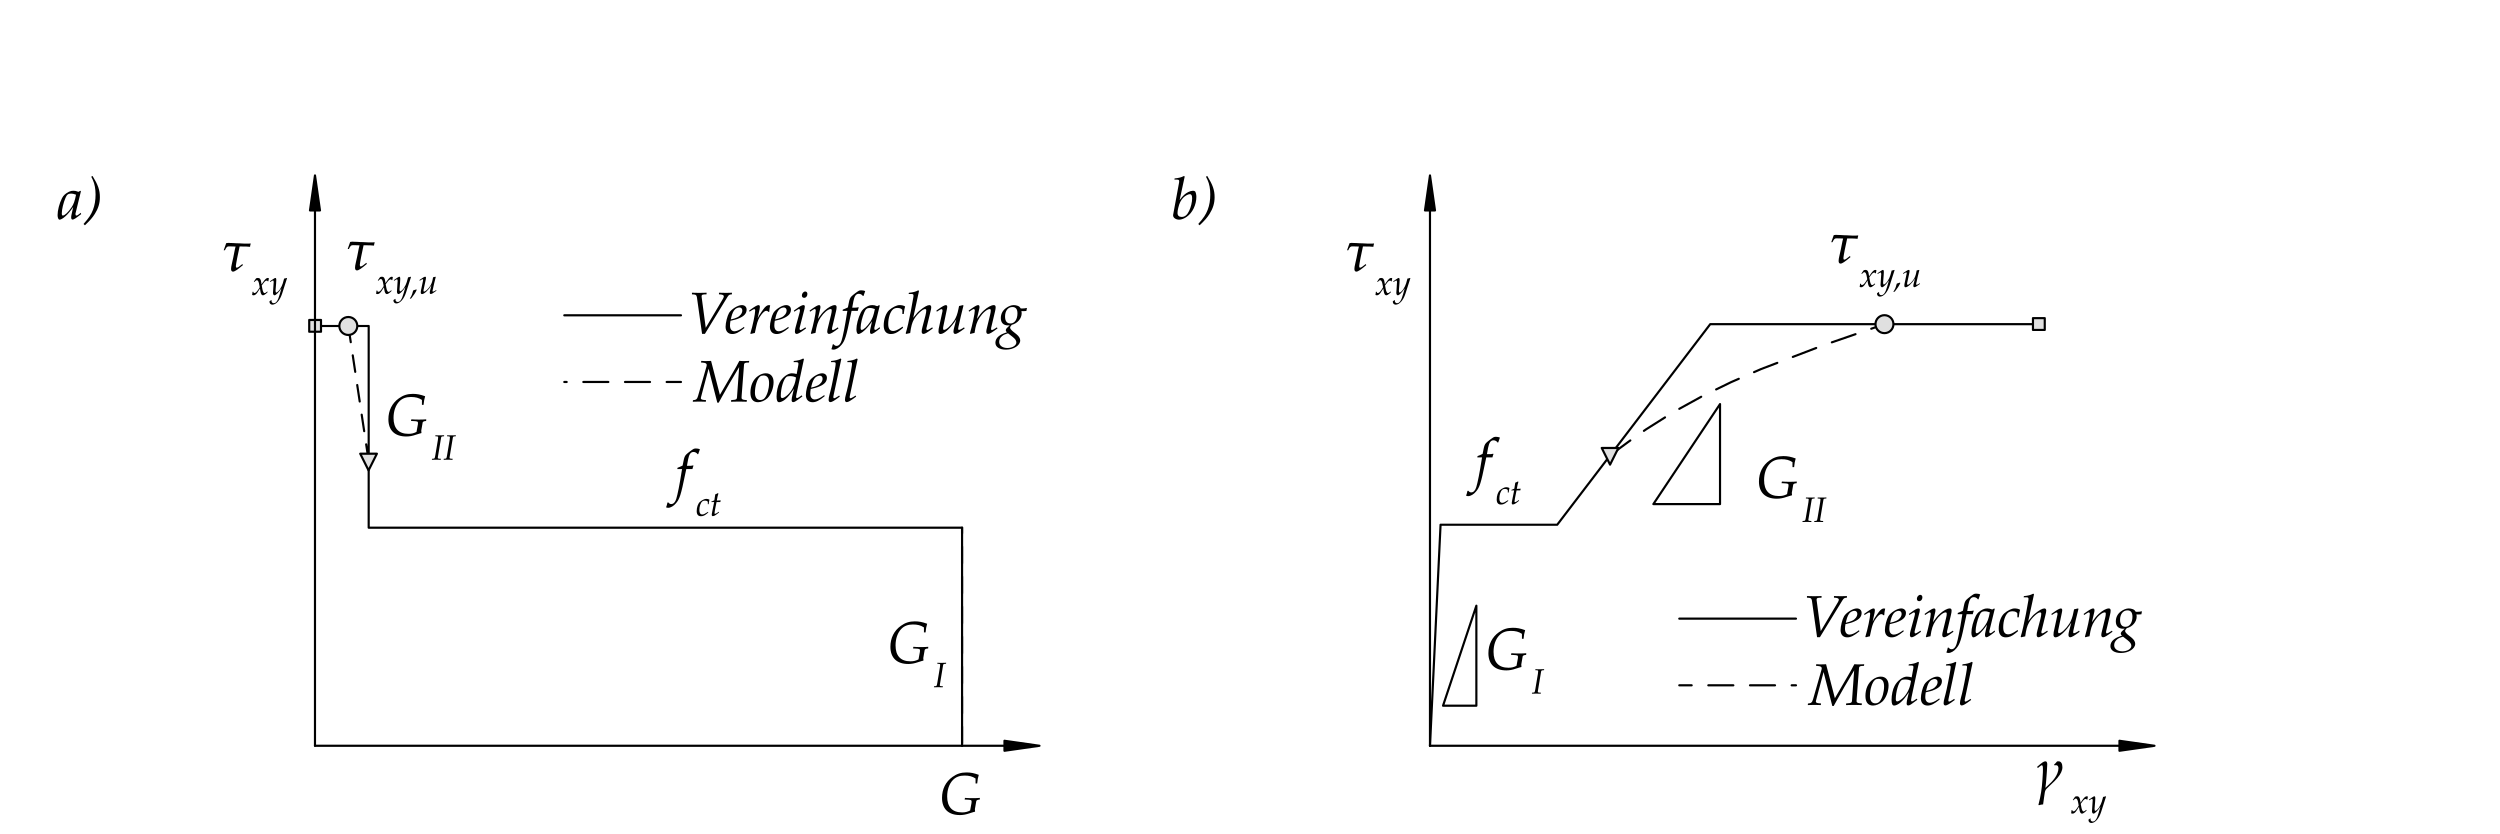
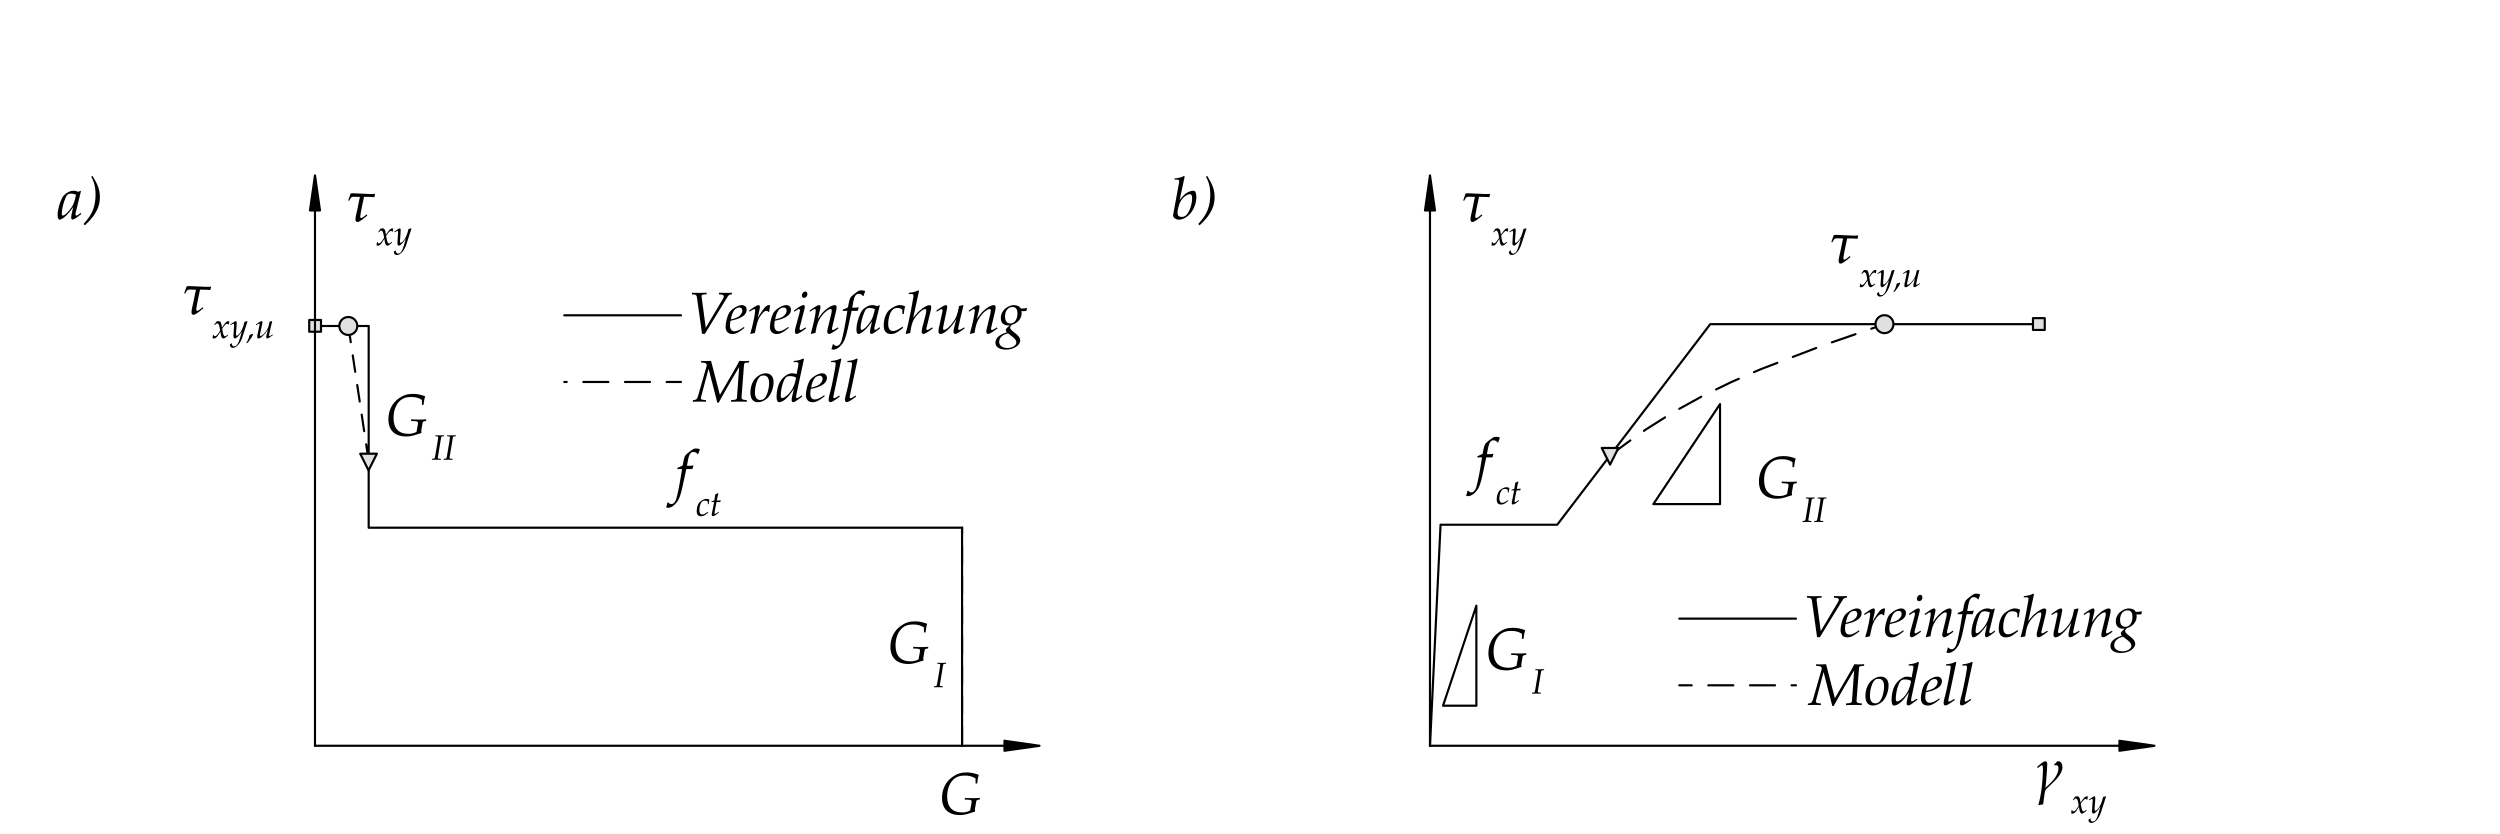
<svg xmlns="http://www.w3.org/2000/svg" version="1.1" id="svg1" width="566.929" height="188.976" viewBox="0 0 566.929 188.976">
  <defs id="defs1">
    <clipPath clipPathUnits="userSpaceOnUse" id="clipPath11">
      <path d="M -0.004,-0.001 V 141.734 H 425.201 V -0.001 H -0.004" transform="matrix(1,0,0,-1,-159.7179,3.293888)" clip-rule="evenodd" id="path11" />
    </clipPath>
    <clipPath clipPathUnits="userSpaceOnUse" id="clipPath12">
      <path d="M -0.004,-0.001 V 141.734 H 425.201 V -0.001 H -0.004" transform="matrix(1,0,0,-1,-346.084,7.545863)" clip-rule="evenodd" id="path12" />
    </clipPath>
    <clipPath clipPathUnits="userSpaceOnUse" id="clipPath13">
      <path d="M -0.004,-0.001 V 141.734 H 425.201 V -0.001 H -0.004" transform="matrix(1,0,0,-1,-352.2006,3.411998)" clip-rule="evenodd" id="path13" />
    </clipPath>
    <clipPath clipPathUnits="userSpaceOnUse" id="clipPath14">
      <path d="M -0.004,-0.001 V 141.734 H 425.201 V -0.001 H -0.004" transform="matrix(1,0,0,-1,-250.9735,60.11345)" clip-rule="evenodd" id="path14" />
    </clipPath>
    <clipPath clipPathUnits="userSpaceOnUse" id="clipPath15">
      <path d="M -0.004,-0.001 V 141.734 H 425.201 V -0.001 H -0.004" transform="matrix(1,0,0,-1,-254.4012,55.9796)" clip-rule="evenodd" id="path15" />
    </clipPath>
    <clipPath clipPathUnits="userSpaceOnUse" id="clipPath16">
      <path d="M -0.004,-0.001 V 141.734 H 425.201 V -0.001 H -0.004" transform="matrix(1,0,0,-1,-150.9392,28.98986)" clip-rule="evenodd" id="path16" />
    </clipPath>
    <clipPath clipPathUnits="userSpaceOnUse" id="clipPath17">
      <path d="M -0.004,-0.001 V 141.734 H 425.201 V -0.001 H -0.004" transform="matrix(1,0,0,-1,-158.7948,24.856)" clip-rule="evenodd" id="path17" />
    </clipPath>
    <clipPath clipPathUnits="userSpaceOnUse" id="clipPath18">
      <path d="M -0.004,-0.001 V 141.734 H 425.201 V -0.001 H -0.004" transform="matrix(1,0,0,-1,-252.646,27.89947)" clip-rule="evenodd" id="path18" />
    </clipPath>
    <clipPath clipPathUnits="userSpaceOnUse" id="clipPath19">
      <path d="M -0.004,-0.001 V 141.734 H 425.201 V -0.001 H -0.004" transform="matrix(1,0,0,-1,-260.5016,23.76561)" clip-rule="evenodd" id="path19" />
    </clipPath>
    <clipPath clipPathUnits="userSpaceOnUse" id="clipPath20">
      <path d="M -0.004,-0.001 V 141.734 H 425.201 V -0.001 H -0.004" transform="matrix(1,0,0,-1,-311.2561,97.06982)" clip-rule="evenodd" id="path20" />
    </clipPath>
    <clipPath clipPathUnits="userSpaceOnUse" id="clipPath21">
      <path d="M -0.004,-0.001 V 141.734 H 425.201 V -0.001 H -0.004" transform="matrix(1,0,0,-1,-316.2368,92.93596)" clip-rule="evenodd" id="path21" />
    </clipPath>
    <clipPath clipPathUnits="userSpaceOnUse" id="clipPath22">
-       <path d="M -0.004,-0.001 V 141.734 H 425.201 V -0.001 H -0.004" transform="matrix(1,0,0,-1,-228.9016,95.70363)" clip-rule="evenodd" id="path22" />
+       <path d="M -0.004,-0.001 V 141.734 H 425.201 V -0.001 H -0.004" transform="matrix(1,0,0,-1,-9.74587,104.4774)" clip-rule="evenodd" id="path22" />
    </clipPath>
    <clipPath clipPathUnits="userSpaceOnUse" id="clipPath23">
-       <path d="M -0.004,-0.001 V 141.734 H 425.201 V -0.001 H -0.004" transform="matrix(1,0,0,-1,-233.8824,91.56978)" clip-rule="evenodd" id="path23" />
+       <path d="M -0.004,-0.001 V 141.734 H 425.201 V -0.001 H -0.004" transform="matrix(1,0,0,-1,-199.1474,104.4774)" clip-rule="evenodd" id="path23" />
    </clipPath>
    <clipPath clipPathUnits="userSpaceOnUse" id="clipPath24">
-       <path d="M -0.004,-0.001 V 141.734 H 425.201 V -0.001 H -0.004" transform="matrix(1,0,0,-1,-37.84649,95.70363)" clip-rule="evenodd" id="path24" />
+       <path d="M -0.004,-0.001 V 141.734 H 425.201 V -0.001 H -0.004" transform="matrix(1,0,0,-1,-306.5752,33.43898)" clip-rule="evenodd" id="path24" />
    </clipPath>
    <clipPath clipPathUnits="userSpaceOnUse" id="clipPath25">
-       <path d="M -0.004,-0.001 V 141.734 H 425.201 V -0.001 H -0.004" transform="matrix(1,0,0,-1,-42.82722,91.56978)" clip-rule="evenodd" id="path25" />
+       <path d="M -0.004,-0.001 V 141.734 H 425.201 V -0.001 H -0.004" transform="matrix(1,0,0,-1,-307.6523,21.84165)" clip-rule="evenodd" id="path25" />
    </clipPath>
    <clipPath clipPathUnits="userSpaceOnUse" id="clipPath26">
-       <path d="M -0.004,-0.001 V 141.734 H 425.201 V -0.001 H -0.004" transform="matrix(1,0,0,-1,-58.93014,95.91032)" clip-rule="evenodd" id="path26" />
+       <path d="M -0.004,-0.001 V 141.734 H 425.201 V -0.001 H -0.004" transform="matrix(1,0,0,-1,-65.55741,67.68148)" clip-rule="evenodd" id="path26" />
    </clipPath>
    <clipPath clipPathUnits="userSpaceOnUse" id="clipPath27">
-       <path d="M -0.004,-0.001 V 141.734 H 425.201 V -0.001 H -0.004" transform="matrix(1,0,0,-1,-63.91088,91.77647)" clip-rule="evenodd" id="path27" />
+       <path d="M -0.004,-0.001 V 141.734 H 425.201 V -0.001 H -0.004" transform="matrix(1,0,0,-1,-73.413,63.54762)" clip-rule="evenodd" id="path27" />
    </clipPath>
    <clipPath clipPathUnits="userSpaceOnUse" id="clipPath28">
-       <path d="M -0.004,-0.001 V 141.734 H 425.201 V -0.001 H -0.004" transform="matrix(1,0,0,-1,-9.74587,104.4774)" clip-rule="evenodd" id="path28" />
+       <path d="M -0.004,-0.001 V 141.734 H 425.201 V -0.001 H -0.004" transform="matrix(1,0,0,-1,-116.9374,85.02954)" clip-rule="evenodd" id="path28" />
    </clipPath>
    <clipPath clipPathUnits="userSpaceOnUse" id="clipPath29">
-       <path d="M -0.004,-0.001 V 141.734 H 425.201 V -0.001 H -0.004" transform="matrix(1,0,0,-1,-199.1474,104.4774)" clip-rule="evenodd" id="path29" />
+       <path d="M -0.004,-0.001 V 141.734 H 425.201 V -0.001 H -0.004" transform="matrix(1,0,0,-1,-118.0145,73.43221)" clip-rule="evenodd" id="path29" />
    </clipPath>
    <clipPath clipPathUnits="userSpaceOnUse" id="clipPath30">
-       <path d="M -0.004,-0.001 V 141.734 H 425.201 V -0.001 H -0.004" transform="matrix(1,0,0,-1,-306.5752,33.43898)" clip-rule="evenodd" id="path30" />
+       <path d="M -0.004,-0.001 V 141.734 H 425.201 V -0.001 H -0.004" transform="matrix(1,0,0,-1,-114.9105,58.1292)" clip-rule="evenodd" id="path30" />
    </clipPath>
    <clipPath clipPathUnits="userSpaceOnUse" id="clipPath31">
-       <path d="M -0.004,-0.001 V 141.734 H 425.201 V -0.001 H -0.004" transform="matrix(1,0,0,-1,-307.6523,21.84165)" clip-rule="evenodd" id="path31" />
+       <path d="M -0.004,-0.001 V 141.734 H 425.201 V -0.001 H -0.004" transform="matrix(1,0,0,-1,-118.3382,53.99534)" clip-rule="evenodd" id="path31" />
    </clipPath>
    <clipPath clipPathUnits="userSpaceOnUse" id="clipPath32">
-       <path d="M -0.004,-0.001 V 141.734 H 425.201 V -0.001 H -0.004" transform="matrix(1,0,0,-1,-65.55741,67.68148)" clip-rule="evenodd" id="path32" />
+       <path d="M -0.004,-0.001 V 141.734 H 425.201 V -0.001 H -0.004" transform="matrix(1,0,0,-1,-298.6598,57.09969)" clip-rule="evenodd" id="path32" />
    </clipPath>
    <clipPath clipPathUnits="userSpaceOnUse" id="clipPath33">
-       <path d="M -0.004,-0.001 V 141.734 H 425.201 V -0.001 H -0.004" transform="matrix(1,0,0,-1,-73.413,63.54762)" clip-rule="evenodd" id="path33" />
+       <path d="M -0.004,-0.001 V 141.734 H 425.201 V -0.001 H -0.004" transform="matrix(1,0,0,-1,-306.5154,52.96583)" clip-rule="evenodd" id="path33" />
    </clipPath>
    <clipPath clipPathUnits="userSpaceOnUse" id="clipPath34">
-       <path d="M -0.004,-0.001 V 141.734 H 425.201 V -0.001 H -0.004" transform="matrix(1,0,0,-1,-116.9374,85.02954)" clip-rule="evenodd" id="path34" />
+       <path d="M -0.004,-0.001 V 141.734 H 425.201 V -0.001 H -0.004" transform="matrix(1,0,0,-1,-59.00451,104.1438)" clip-rule="evenodd" id="path34" />
    </clipPath>
    <clipPath clipPathUnits="userSpaceOnUse" id="clipPath35">
-       <path d="M -0.004,-0.001 V 141.734 H 425.201 V -0.001 H -0.004" transform="matrix(1,0,0,-1,-118.0145,73.43221)" clip-rule="evenodd" id="path35" />
+       <path d="M -0.004,-0.001 V 141.734 H 425.201 V -0.001 H -0.004" transform="matrix(1,0,0,-1,-63.98525,100.01)" clip-rule="evenodd" id="path35" />
    </clipPath>
    <clipPath clipPathUnits="userSpaceOnUse" id="clipPath36">
-       <path d="M -0.004,-0.001 V 141.734 H 425.201 V -0.001 H -0.004" transform="matrix(1,0,0,-1,-114.9105,58.1292)" clip-rule="evenodd" id="path36" />
+       <path d="M -0.004,-0.001 V 141.734 H 425.201 V -0.001 H -0.004" transform="matrix(1,0,0,-1,-31.11515,88.35874)" clip-rule="evenodd" id="path36" />
    </clipPath>
    <clipPath clipPathUnits="userSpaceOnUse" id="clipPath37">
-       <path d="M -0.004,-0.001 V 141.734 H 425.201 V -0.001 H -0.004" transform="matrix(1,0,0,-1,-118.3382,53.99534)" clip-rule="evenodd" id="path37" />
+       <path d="M -0.004,-0.001 V 141.734 H 425.201 V -0.001 H -0.004" transform="matrix(1,0,0,-1,-36.09588,84.22488)" clip-rule="evenodd" id="path37" />
    </clipPath>
    <clipPath clipPathUnits="userSpaceOnUse" id="clipPath38">
-       <path d="M -0.004,-0.001 V 141.734 H 425.201 V -0.001 H -0.004" transform="matrix(1,0,0,-1,-298.6598,57.09969)" clip-rule="evenodd" id="path38" />
+       <path d="M -0.004,-0.001 V 141.734 H 425.201 V -0.001 H -0.004" transform="matrix(1,0,0,-1,-248.6423,104.1438)" clip-rule="evenodd" id="path38" />
    </clipPath>
    <clipPath clipPathUnits="userSpaceOnUse" id="clipPath39">
-       <path d="M -0.004,-0.001 V 141.734 H 425.201 V -0.001 H -0.004" transform="matrix(1,0,0,-1,-306.5154,52.96583)" clip-rule="evenodd" id="path39" />
+       <path d="M -0.004,-0.001 V 141.734 H 425.201 V -0.001 H -0.004" transform="matrix(1,0,0,-1,-253.623,100.01)" clip-rule="evenodd" id="path39" />
    </clipPath>
  </defs>
  <path id="path1" d="m 251.098,38.715 -5.669,-17.008 h 5.669 v 17.008 m -7.888,-23.823 1.799,37.595 h 19.843 M 163.627,14.893 v 37.09 H 62.706 m 257.801,34.615 h 25.512 M 264.851,52.488 290.874,86.598 h 55.87 M 62.706,51.983 v 34.306 h -9.134 0.287 m 2.268,0 h 2.835 m -5.389,0 v 0 m 5.669,0 v 0 l 0.415,-2.754 m 0.338,-2.242 0.423,-2.803 m 0.338,-2.242 0.423,-2.803 m 0.338,-2.242 0.423,-2.803 m 0.338,-2.242 0.423,-2.803 m -3.46,22.935 v 0 m 3.465,-22.967 v 0 m 0,-11.339 v 1.875 m 0,2.268 v 2.835 m 0,2.268 v 2.093 m 0,-11.339 v 0 m 0,11.339 v 0 m 0,-11.339 H 64.063 m 2.268,0 h 2.835 m 2.268,0 h 2.835 m 2.268,0 h 2.835 m 2.268,0 h 2.835 m 2.268,0 h 2.835 m 2.268,0 h 2.835 m 2.268,0 h 2.835 m 2.268,0 h 2.835 m 2.268,0 h 2.835 m 2.268,0 h 2.835 m 2.268,0 h 2.835 m 2.268,0 h 2.835 m 2.268,0 h 2.835 m 2.268,0 h 2.835 m 2.268,0 h 2.835 m 2.268,0 h 2.835 m 2.268,0 h 2.835 m 2.268,0 h 2.835 m 2.268,0 h 2.835 m 2.268,0 h 0.351 m -100.921,0 v 0" style="fill:none;stroke:#000000;stroke-width:0.368;stroke-linecap:round;stroke-linejoin:round;stroke-miterlimit:10;stroke-dasharray:none;stroke-opacity:1" transform="matrix(1.333333,0,0,-1.333333,0,188.976)" />
  <path id="path2" d="m 163.627,51.983 v 0 m 0,-36.676 v 2.835 m 0,2.268 v 2.835 m 0,2.268 v 2.835 m 0,2.268 v 2.835 m 0,2.268 v 2.835 m 0,2.268 v 2.835 m 0,2.268 v 2.835 m 0,2.268 v 0.959 m 0,-37.091 v 0 m 0,37.09 v 0 M 285.612,36.513 H 305.455 M 285.612,25.175 h 2.104 m 2.835,0 h 4.252 m 2.835,0 h 4.252 m 2.835,0 h 0.73 m -19.842,0 v 0 m 19.843,0 v 0 M 95.975,88.104 h 19.843 M 95.975,76.765 h 0.403 m 2.835,0 h 4.252 m 2.835,0 h 4.252 m 2.835,0 h 2.431 m -19.843,0 v 0 m 19.843,0 v 0 m 158.043,-12.469 1.523,1.134 1.528,1.125 0.37,0.266 m 2.316,1.634 0.409,0.283 3.176,2.004 m 2.43,1.457 3.724,2.052 m 2.545,1.248 2.562,1.247 1.286,0.561 m 2.598,1.133 1.19,0.519 2.759,1.056 m 2.647,1.013 3.971,1.52 m 2.667,0.959 4.019,1.388 m 2.679,0.926 2.248,0.777 M 273.86,64.296 v 0 m 46.647,22.301 v 0 M 292.539,73.006 281.201,55.998 h 11.339 V 73.006" style="fill:none;stroke:#000000;stroke-width:0.368;stroke-linecap:round;stroke-linejoin:round;stroke-miterlimit:10;stroke-dasharray:none;stroke-opacity:1" transform="matrix(1.333333,0,0,-1.333333,0,188.976)" />
  <g id="layer-MC0">
    <path id="path3" d="m 322.035,86.598 -0.023,0.265 -0.069,0.257 -0.113,0.241 -0.153,0.218 -0.188,0.188 -0.218,0.153 -0.241,0.113 -0.257,0.069 -0.265,0.023 -0.265,-0.023 -0.257,-0.069 -0.241,-0.113 -0.218,-0.153 -0.188,-0.188 -0.153,-0.218 -0.113,-0.241 -0.069,-0.257 -0.023,-0.265 0.023,-0.265 0.069,-0.257 0.113,-0.241 0.153,-0.218 0.188,-0.188 0.218,-0.153 0.241,-0.113 0.257,-0.069 0.265,-0.023 0.265,0.023 0.257,0.069 0.241,0.113 0.218,0.153 0.188,0.188 0.153,0.218 0.113,0.241 0.069,0.257 z" style="fill:#e0e0e0;fill-opacity:1;fill-rule:nonzero;stroke:none" transform="matrix(1.333333,0,0,-1.333333,0,188.976)" />
    <path id="path4" d="m 345.765,87.623 v -2.004 h 2.004 v 2.004 z" style="fill:#e0e0e0;fill-opacity:1;fill-rule:nonzero;stroke:none" transform="matrix(1.333333,0,0,-1.333333,0,188.976)" />
    <path id="path5" d="m 61.267,64.566 1.417,-2.835 1.417,2.835 z" style="fill:#e0e0e0;fill-opacity:1;fill-rule:nonzero;stroke:none" transform="matrix(1.333333,0,0,-1.333333,0,188.976)" />
    <path id="path6" d="m 60.769,86.289 -0.023,0.265 -0.069,0.257 -0.113,0.241 -0.153,0.218 -0.188,0.188 -0.218,0.153 -0.241,0.113 -0.257,0.069 -0.265,0.023 -0.265,-0.023 -0.257,-0.069 -0.241,-0.113 -0.218,-0.153 -0.188,-0.188 -0.153,-0.218 -0.113,-0.241 -0.069,-0.257 -0.023,-0.265 0.023,-0.265 0.069,-0.257 0.113,-0.241 0.153,-0.218 0.188,-0.188 0.218,-0.153 0.241,-0.113 0.257,-0.069 0.265,-0.023 0.265,0.023 0.257,0.069 0.241,0.113 0.218,0.153 0.188,0.188 0.153,0.218 0.113,0.241 0.069,0.257 z" style="fill:#e0e0e0;fill-opacity:1;fill-rule:nonzero;stroke:none" transform="matrix(1.333333,0,0,-1.333333,0,188.976)" />
    <path id="path7" d="m 52.592,87.314 v -2.004 h 2.004 v 2.004 z" style="fill:#e0e0e0;fill-opacity:1;fill-rule:nonzero;stroke:none" transform="matrix(1.333333,0,0,-1.333333,0,188.976)" />
    <path id="path8" d="m 272.421,65.541 1.417,-2.835 1.417,2.835 z" style="fill:#e0e0e0;fill-opacity:1;fill-rule:nonzero;stroke:none" transform="matrix(1.333333,0,0,-1.333333,0,188.976)" />
  </g>
  <path id="path9" d="m 322.035,86.598 c 0,0.844 -0.684,1.528 -1.528,1.528 m 0,0 c -0.844,0 -1.528,-0.684 -1.528,-1.528 m 0,0 c 0,-0.844 0.684,-1.528 1.528,-1.528 m 0,0 c 0.844,0 1.528,0.684 1.528,1.528" style="fill:none;stroke:#000000;stroke-width:0.368;stroke-linecap:round;stroke-linejoin:round;stroke-miterlimit:10;stroke-dasharray:none;stroke-opacity:1" transform="matrix(1.333333,0,0,-1.333333,0,188.976)" />
  <path id="path10" d="m 60.769,86.289 c 0,0.844 -0.684,1.528 -1.528,1.528 m 0,0 c -0.844,0 -1.528,-0.684 -1.528,-1.528 m 0,0 c 0,-0.844 0.684,-1.528 1.528,-1.528 m 0,0 c 0.844,0 1.528,0.684 1.528,1.528" style="fill:none;stroke:#000000;stroke-width:0.368;stroke-linecap:round;stroke-linejoin:round;stroke-miterlimit:10;stroke-dasharray:none;stroke-opacity:1" transform="matrix(1.333333,0,0,-1.333333,0,188.976)" />
  <text id="text10" xml:space="preserve" transform="matrix(1.333333,0,0,1.333333,212.9572,184.5841)" clip-path="url(#clipPath11)">
    <tspan style="font-style:italic;font-variant:normal;font-weight:normal;font-stretch:normal;font-size:10.007px;font-family:'Palatino Linotype';writing-mode:lr-tb;fill:#000000;fill-opacity:1;fill-rule:nonzero;stroke:none" x="0" y="0" id="tspan10">G</tspan>
  </text>
  <text id="text11" xml:space="preserve" transform="matrix(1.333333,0,0,1.333333,461.4454,178.9149)" clip-path="url(#clipPath12)">
    <tspan style="font-style:italic;font-variant:normal;font-weight:normal;font-stretch:normal;font-size:10.007px;font-family:'Palatino Linotype';writing-mode:lr-tb;fill:#000000;fill-opacity:1;fill-rule:nonzero;stroke:none" x="0" y="0" id="tspan11">γ</tspan>
  </text>
  <text id="text12" xml:space="preserve" transform="matrix(1.333333,0,0,1.333333,469.6008,184.4267)" clip-path="url(#clipPath13)">
    <tspan style="font-style:italic;font-variant:normal;font-weight:normal;font-stretch:normal;font-size:6.004px;font-family:'Palatino Linotype';writing-mode:lr-tb;fill:#000000;fill-opacity:1;fill-rule:nonzero;stroke:none" x="0 3.002" y="0" id="tspan12">xy</tspan>
  </text>
  <text id="text13" xml:space="preserve" transform="matrix(1.333333,0,0,1.333333,334.6313,108.8247)" clip-path="url(#clipPath14)">
    <tspan style="font-style:italic;font-variant:normal;font-weight:normal;font-stretch:normal;font-size:10.007px;font-family:'Palatino Linotype';writing-mode:lr-tb;fill:#000000;fill-opacity:1;fill-rule:nonzero;stroke:none" x="0" y="0" id="tspan13">f</tspan>
  </text>
  <text id="text14" xml:space="preserve" transform="matrix(1.333333,0,0,1.333333,339.2016,114.3365)" clip-path="url(#clipPath15)">
    <tspan style="font-style:italic;font-variant:normal;font-weight:normal;font-stretch:normal;font-size:6.004px;font-family:'Palatino Linotype';writing-mode:lr-tb;fill:#000000;fill-opacity:1;fill-rule:nonzero;stroke:none" x="0 2.444" y="0" id="tspan14">ct</tspan>
  </text>
  <text id="text15" xml:space="preserve" transform="matrix(1.333333,0,0,1.333333,201.2523,150.3228)" clip-path="url(#clipPath16)">
    <tspan style="font-style:italic;font-variant:normal;font-weight:normal;font-stretch:normal;font-size:10.007px;font-family:'Palatino Linotype';writing-mode:lr-tb;fill:#000000;fill-opacity:1;fill-rule:nonzero;stroke:none" x="0" y="0" id="tspan15">G</tspan>
  </text>
  <text id="text16" xml:space="preserve" transform="matrix(1.333333,0,0,1.333333,211.7264,155.8347)" clip-path="url(#clipPath17)">
    <tspan style="font-style:italic;font-variant:normal;font-weight:normal;font-stretch:normal;font-size:6.004px;font-family:'Palatino Linotype';writing-mode:lr-tb;fill:#000000;fill-opacity:1;fill-rule:nonzero;stroke:none" x="0 1.999" y="0" id="tspan16">I </tspan>
  </text>
  <text id="text17" xml:space="preserve" transform="matrix(1.333333,0,0,1.333333,336.8614,151.7767)" clip-path="url(#clipPath18)">
    <tspan style="font-style:italic;font-variant:normal;font-weight:normal;font-stretch:normal;font-size:10.007px;font-family:'Palatino Linotype';writing-mode:lr-tb;fill:#000000;fill-opacity:1;fill-rule:nonzero;stroke:none" x="0" y="0" id="tspan17">G</tspan>
  </text>
  <text id="text18" xml:space="preserve" transform="matrix(1.333333,0,0,1.333333,347.3355,157.2885)" clip-path="url(#clipPath19)">
    <tspan style="font-style:italic;font-variant:normal;font-weight:normal;font-stretch:normal;font-size:6.004px;font-family:'Palatino Linotype';writing-mode:lr-tb;fill:#000000;fill-opacity:1;fill-rule:nonzero;stroke:none" x="0" y="0" id="tspan18">I</tspan>
  </text>
  <text id="text19" xml:space="preserve" transform="matrix(1.333333,0,0,1.333333,415.0081,59.54957)" clip-path="url(#clipPath20)">
    <tspan style="font-style:italic;font-variant:normal;font-weight:normal;font-stretch:normal;font-size:10.007px;font-family:'Palatino Linotype';writing-mode:lr-tb;fill:#000000;fill-opacity:1;fill-rule:nonzero;stroke:none" x="0" y="0" id="tspan19">τ</tspan>
  </text>
  <text id="text20" xml:space="preserve" transform="matrix(1.333333,0,0,1.333333,421.649,65.06139)" clip-path="url(#clipPath21)">
    <tspan style="font-style:italic;font-variant:normal;font-weight:normal;font-stretch:normal;font-size:6.004px;font-family:'Palatino Linotype';writing-mode:lr-tb;fill:#000000;fill-opacity:1;fill-rule:nonzero;stroke:none" x="0 3.002 6.004 7.505" y="0" id="tspan20">xy,u</tspan>
  </text>
-   <text id="text21" xml:space="preserve" transform="matrix(1.333333,0,0,1.333333,305.2022,61.37116)" clip-path="url(#clipPath22)">
-     <tspan style="font-style:italic;font-variant:normal;font-weight:normal;font-stretch:normal;font-size:10.007px;font-family:'Palatino Linotype';writing-mode:lr-tb;fill:#000000;fill-opacity:1;fill-rule:nonzero;stroke:none" x="0" y="0" id="tspan21">τ</tspan>
+   <text id="text21" xml:space="preserve" transform="matrix(1.333333,0,0,1.333333,12.99449,49.6728)" clip-path="url(#clipPath22)">
+     <tspan style="font-style:italic;font-variant:normal;font-weight:normal;font-stretch:normal;font-size:10.007px;font-family:'Palatino Linotype';writing-mode:lr-tb;fill:#000000;fill-opacity:1;fill-rule:nonzero;stroke:none" x="0 4.443" y="0" id="tspan21">a)</tspan>
  </text>
-   <text id="text22" xml:space="preserve" transform="matrix(1.333333,0,0,1.333333,311.8431,66.88296)" clip-path="url(#clipPath23)">
-     <tspan style="font-style:italic;font-variant:normal;font-weight:normal;font-stretch:normal;font-size:6.004px;font-family:'Palatino Linotype';writing-mode:lr-tb;fill:#000000;fill-opacity:1;fill-rule:nonzero;stroke:none" x="0 3.002" y="0" id="tspan22">xy</tspan>
+   <text id="text22" xml:space="preserve" transform="matrix(1.333333,0,0,1.333333,265.5299,49.6728)" clip-path="url(#clipPath23)">
+     <tspan style="font-style:italic;font-variant:normal;font-weight:normal;font-stretch:normal;font-size:10.007px;font-family:'Palatino Linotype';writing-mode:lr-tb;fill:#000000;fill-opacity:1;fill-rule:nonzero;stroke:none" x="0 4.633" y="0" id="tspan22">b)</tspan>
  </text>
-   <text id="text23" xml:space="preserve" transform="matrix(1.333333,0,0,1.333333,50.46199,61.37116)" clip-path="url(#clipPath24)">
-     <tspan style="font-style:italic;font-variant:normal;font-weight:normal;font-stretch:normal;font-size:10.007px;font-family:'Palatino Linotype';writing-mode:lr-tb;fill:#000000;fill-opacity:1;fill-rule:nonzero;stroke:none" x="0" y="0" id="tspan23">τ</tspan>
+   <text id="text23" xml:space="preserve" transform="matrix(1.333333,0,0,1.333333,408.767,144.3907)" clip-path="url(#clipPath24)">
+     <tspan style="font-style:italic;font-variant:normal;font-weight:normal;font-stretch:normal;font-size:10.007px;font-family:'Palatino Linotype';writing-mode:lr-tb;fill:#000000;fill-opacity:1;fill-rule:nonzero;stroke:none" x="0 6.585 10.477 14.37 18.263 21.045 26.609 29.391 33.834 37.907 42.911 48.475 54.039" y="0" id="tspan23">Vereinfachung</tspan>
  </text>
-   <text id="text24" xml:space="preserve" transform="matrix(1.333333,0,0,1.333333,57.10296,66.88296)" clip-path="url(#clipPath25)">
-     <tspan style="font-style:italic;font-variant:normal;font-weight:normal;font-stretch:normal;font-size:6.004px;font-family:'Palatino Linotype';writing-mode:lr-tb;fill:#000000;fill-opacity:1;fill-rule:nonzero;stroke:none" x="0 3.002" y="0" id="tspan24">xy</tspan>
+   <text id="text24" xml:space="preserve" transform="matrix(1.333333,0,0,1.333333,410.2031,159.8538)" clip-path="url(#clipPath25)">
+     <tspan style="font-style:italic;font-variant:normal;font-weight:normal;font-stretch:normal;font-size:10.007px;font-family:'Palatino Linotype';writing-mode:lr-tb;fill:#000000;fill-opacity:1;fill-rule:nonzero;stroke:none" x="0 9.447 13.89 18.893 22.786 25.568" y="0" id="tspan24">Modell</tspan>
  </text>
-   <text id="text25" xml:space="preserve" transform="matrix(1.333333,0,0,1.333333,78.57352,61.09557)" clip-path="url(#clipPath26)">
-     <tspan style="font-style:italic;font-variant:normal;font-weight:normal;font-stretch:normal;font-size:10.007px;font-family:'Palatino Linotype';writing-mode:lr-tb;fill:#000000;fill-opacity:1;fill-rule:nonzero;stroke:none" x="0" y="0" id="tspan25">τ</tspan>
+   <text id="text25" xml:space="preserve" transform="matrix(1.333333,0,0,1.333333,87.40988,98.73403)" clip-path="url(#clipPath26)">
+     <tspan style="font-style:italic;font-variant:normal;font-weight:normal;font-stretch:normal;font-size:10.007px;font-family:'Palatino Linotype';writing-mode:lr-tb;fill:#000000;fill-opacity:1;fill-rule:nonzero;stroke:none" x="0" y="0" id="tspan25">G</tspan>
  </text>
-   <text id="text26" xml:space="preserve" transform="matrix(1.333333,0,0,1.333333,85.21451,66.60737)" clip-path="url(#clipPath27)">
-     <tspan style="font-style:italic;font-variant:normal;font-weight:normal;font-stretch:normal;font-size:6.004px;font-family:'Palatino Linotype';writing-mode:lr-tb;fill:#000000;fill-opacity:1;fill-rule:nonzero;stroke:none" x="0 3.002 6.004 7.505" y="0" id="tspan26">xy,u</tspan>
+   <text id="text26" xml:space="preserve" transform="matrix(1.333333,0,0,1.333333,97.884,104.2458)" clip-path="url(#clipPath27)">
+     <tspan style="font-style:italic;font-variant:normal;font-weight:normal;font-stretch:normal;font-size:6.004px;font-family:'Palatino Linotype';writing-mode:lr-tb;fill:#000000;fill-opacity:1;fill-rule:nonzero;stroke:none" x="0 1.999" y="0" id="tspan26">II</tspan>
  </text>
-   <text id="text27" xml:space="preserve" transform="matrix(1.333333,0,0,1.333333,12.99449,49.6728)" clip-path="url(#clipPath28)">
-     <tspan style="font-style:italic;font-variant:normal;font-weight:normal;font-stretch:normal;font-size:10.007px;font-family:'Palatino Linotype';writing-mode:lr-tb;fill:#000000;fill-opacity:1;fill-rule:nonzero;stroke:none" x="0 4.443" y="0" id="tspan27">a)</tspan>
+   <text id="text27" xml:space="preserve" transform="matrix(1.333333,0,0,1.333333,155.9166,75.60328)" clip-path="url(#clipPath28)">
+     <tspan style="font-style:italic;font-variant:normal;font-weight:normal;font-stretch:normal;font-size:10.007px;font-family:'Palatino Linotype';writing-mode:lr-tb;fill:#000000;fill-opacity:1;fill-rule:nonzero;stroke:none" x="0 6.585 10.477 14.37 18.263 21.045 26.609 29.391 33.834 37.907 42.911 48.475 54.039" y="0" id="tspan27">Vereinfachung</tspan>
  </text>
-   <text id="text28" xml:space="preserve" transform="matrix(1.333333,0,0,1.333333,265.5299,49.6728)" clip-path="url(#clipPath29)">
-     <tspan style="font-style:italic;font-variant:normal;font-weight:normal;font-stretch:normal;font-size:10.007px;font-family:'Palatino Linotype';writing-mode:lr-tb;fill:#000000;fill-opacity:1;fill-rule:nonzero;stroke:none" x="0 4.633" y="0" id="tspan28">b)</tspan>
+   <text id="text28" xml:space="preserve" transform="matrix(1.333333,0,0,1.333333,157.3527,91.06639)" clip-path="url(#clipPath29)">
+     <tspan style="font-style:italic;font-variant:normal;font-weight:normal;font-stretch:normal;font-size:10.007px;font-family:'Palatino Linotype';writing-mode:lr-tb;fill:#000000;fill-opacity:1;fill-rule:nonzero;stroke:none" x="0 9.447 13.89 18.893 22.786 25.568" y="0" id="tspan28">Modell</tspan>
  </text>
-   <text id="text29" xml:space="preserve" transform="matrix(1.333333,0,0,1.333333,408.767,144.3907)" clip-path="url(#clipPath30)">
-     <tspan style="font-style:italic;font-variant:normal;font-weight:normal;font-stretch:normal;font-size:10.007px;font-family:'Palatino Linotype';writing-mode:lr-tb;fill:#000000;fill-opacity:1;fill-rule:nonzero;stroke:none" x="0 6.585 10.477 14.37 18.263 21.045 26.609 29.391 33.834 37.907 42.911 48.475 54.039" y="0" id="tspan29">Vereinfachung</tspan>
+   <text id="text29" xml:space="preserve" transform="matrix(1.333333,0,0,1.333333,153.214,111.4704)" clip-path="url(#clipPath30)">
+     <tspan style="font-style:italic;font-variant:normal;font-weight:normal;font-stretch:normal;font-size:10.007px;font-family:'Palatino Linotype';writing-mode:lr-tb;fill:#000000;fill-opacity:1;fill-rule:nonzero;stroke:none" x="0" y="0" id="tspan29">f</tspan>
  </text>
-   <text id="text30" xml:space="preserve" transform="matrix(1.333333,0,0,1.333333,410.2031,159.8538)" clip-path="url(#clipPath31)">
-     <tspan style="font-style:italic;font-variant:normal;font-weight:normal;font-stretch:normal;font-size:10.007px;font-family:'Palatino Linotype';writing-mode:lr-tb;fill:#000000;fill-opacity:1;fill-rule:nonzero;stroke:none" x="0 9.447 13.89 18.893 22.786 25.568" y="0" id="tspan30">Modell</tspan>
+   <text id="text30" xml:space="preserve" transform="matrix(1.333333,0,0,1.333333,157.7843,116.9822)" clip-path="url(#clipPath31)">
+     <tspan style="font-style:italic;font-variant:normal;font-weight:normal;font-stretch:normal;font-size:6.004px;font-family:'Palatino Linotype';writing-mode:lr-tb;fill:#000000;fill-opacity:1;fill-rule:nonzero;stroke:none" x="0 2.444" y="0" id="tspan30">ct</tspan>
  </text>
-   <text id="text31" xml:space="preserve" transform="matrix(1.333333,0,0,1.333333,87.40988,98.73403)" clip-path="url(#clipPath32)">
+   <text id="text31" xml:space="preserve" transform="matrix(1.333333,0,0,1.333333,398.2131,112.8431)" clip-path="url(#clipPath32)">
    <tspan style="font-style:italic;font-variant:normal;font-weight:normal;font-stretch:normal;font-size:10.007px;font-family:'Palatino Linotype';writing-mode:lr-tb;fill:#000000;fill-opacity:1;fill-rule:nonzero;stroke:none" x="0" y="0" id="tspan31">G</tspan>
  </text>
-   <text id="text32" xml:space="preserve" transform="matrix(1.333333,0,0,1.333333,97.884,104.2458)" clip-path="url(#clipPath33)">
+   <text id="text32" xml:space="preserve" transform="matrix(1.333333,0,0,1.333333,408.6872,118.3549)" clip-path="url(#clipPath33)">
    <tspan style="font-style:italic;font-variant:normal;font-weight:normal;font-stretch:normal;font-size:6.004px;font-family:'Palatino Linotype';writing-mode:lr-tb;fill:#000000;fill-opacity:1;fill-rule:nonzero;stroke:none" x="0 1.999" y="0" id="tspan32">II</tspan>
  </text>
-   <text id="text33" xml:space="preserve" transform="matrix(1.333333,0,0,1.333333,155.9166,75.60328)" clip-path="url(#clipPath34)">
-     <tspan style="font-style:italic;font-variant:normal;font-weight:normal;font-stretch:normal;font-size:10.007px;font-family:'Palatino Linotype';writing-mode:lr-tb;fill:#000000;fill-opacity:1;fill-rule:nonzero;stroke:none" x="0 6.585 10.477 14.37 18.263 21.045 26.609 29.391 33.834 37.907 42.911 48.475 54.039" y="0" id="tspan33">Vereinfachung</tspan>
+   <text id="text33" xml:space="preserve" transform="matrix(1.333333,0,0,1.333333,78.67268,50.11757)" clip-path="url(#clipPath34)">
+     <tspan style="font-style:italic;font-variant:normal;font-weight:normal;font-stretch:normal;font-size:10.007px;font-family:'Palatino Linotype';writing-mode:lr-tb;fill:#000000;fill-opacity:1;fill-rule:nonzero;stroke:none" x="0" y="0" id="tspan33">τ</tspan>
  </text>
-   <text id="text34" xml:space="preserve" transform="matrix(1.333333,0,0,1.333333,157.3527,91.06639)" clip-path="url(#clipPath35)">
-     <tspan style="font-style:italic;font-variant:normal;font-weight:normal;font-stretch:normal;font-size:10.007px;font-family:'Palatino Linotype';writing-mode:lr-tb;fill:#000000;fill-opacity:1;fill-rule:nonzero;stroke:none" x="0 9.447 13.89 18.893 22.786 25.568" y="0" id="tspan34">Modell</tspan>
+   <text id="text34" xml:space="preserve" transform="matrix(1.333333,0,0,1.333333,85.31367,55.62939)" clip-path="url(#clipPath35)">
+     <tspan style="font-style:italic;font-variant:normal;font-weight:normal;font-stretch:normal;font-size:6.004px;font-family:'Palatino Linotype';writing-mode:lr-tb;fill:#000000;fill-opacity:1;fill-rule:nonzero;stroke:none" x="0 3.002" y="0" id="tspan34">xy</tspan>
  </text>
-   <text id="text35" xml:space="preserve" transform="matrix(1.333333,0,0,1.333333,153.214,111.4704)" clip-path="url(#clipPath36)">
-     <tspan style="font-style:italic;font-variant:normal;font-weight:normal;font-stretch:normal;font-size:10.007px;font-family:'Palatino Linotype';writing-mode:lr-tb;fill:#000000;fill-opacity:1;fill-rule:nonzero;stroke:none" x="0" y="0" id="tspan35">f</tspan>
+   <text id="text35" xml:space="preserve" transform="matrix(1.333333,0,0,1.333333,41.48687,71.16435)" clip-path="url(#clipPath36)">
+     <tspan style="font-style:italic;font-variant:normal;font-weight:normal;font-stretch:normal;font-size:10.007px;font-family:'Palatino Linotype';writing-mode:lr-tb;fill:#000000;fill-opacity:1;fill-rule:nonzero;stroke:none" x="0" y="0" id="tspan35">τ</tspan>
  </text>
-   <text id="text36" xml:space="preserve" transform="matrix(1.333333,0,0,1.333333,157.7843,116.9822)" clip-path="url(#clipPath37)">
-     <tspan style="font-style:italic;font-variant:normal;font-weight:normal;font-stretch:normal;font-size:6.004px;font-family:'Palatino Linotype';writing-mode:lr-tb;fill:#000000;fill-opacity:1;fill-rule:nonzero;stroke:none" x="0 2.444" y="0" id="tspan36">ct</tspan>
+   <text id="text36" xml:space="preserve" transform="matrix(1.333333,0,0,1.333333,48.12784,76.67616)" clip-path="url(#clipPath37)">
+     <tspan style="font-style:italic;font-variant:normal;font-weight:normal;font-stretch:normal;font-size:6.004px;font-family:'Palatino Linotype';writing-mode:lr-tb;fill:#000000;fill-opacity:1;fill-rule:nonzero;stroke:none" x="0 3.002 6.004 7.505" y="0" id="tspan36">xy,u</tspan>
  </text>
-   <text id="text37" xml:space="preserve" transform="matrix(1.333333,0,0,1.333333,398.2131,112.8431)" clip-path="url(#clipPath38)">
-     <tspan style="font-style:italic;font-variant:normal;font-weight:normal;font-stretch:normal;font-size:10.007px;font-family:'Palatino Linotype';writing-mode:lr-tb;fill:#000000;fill-opacity:1;fill-rule:nonzero;stroke:none" x="0" y="0" id="tspan37">G</tspan>
+   <text id="text37" xml:space="preserve" transform="matrix(1.333333,0,0,1.333333,331.5231,50.11757)" clip-path="url(#clipPath38)">
+     <tspan style="font-style:italic;font-variant:normal;font-weight:normal;font-stretch:normal;font-size:10.007px;font-family:'Palatino Linotype';writing-mode:lr-tb;fill:#000000;fill-opacity:1;fill-rule:nonzero;stroke:none" x="0" y="0" id="tspan37">τ</tspan>
  </text>
-   <text id="text38" xml:space="preserve" transform="matrix(1.333333,0,0,1.333333,408.6872,118.3549)" clip-path="url(#clipPath39)">
-     <tspan style="font-style:italic;font-variant:normal;font-weight:normal;font-stretch:normal;font-size:6.004px;font-family:'Palatino Linotype';writing-mode:lr-tb;fill:#000000;fill-opacity:1;fill-rule:nonzero;stroke:none" x="0 1.999" y="0" id="tspan38">II</tspan>
+   <text id="text38" xml:space="preserve" transform="matrix(1.333333,0,0,1.333333,338.164,55.62939)" clip-path="url(#clipPath39)">
+     <tspan style="font-style:italic;font-variant:normal;font-weight:normal;font-stretch:normal;font-size:6.004px;font-family:'Palatino Linotype';writing-mode:lr-tb;fill:#000000;fill-opacity:1;fill-rule:nonzero;stroke:none" x="0 3.002" y="0" id="tspan38">xy</tspan>
  </text>
  <path id="path40" d="m 61.267,64.566 1.417,-2.835 1.417,2.835 h -2.835 m 211.154,0.975 1.417,-2.835 1.417,2.835 h -2.835 M 243.209,14.893 H 366.429 m -5.953,0 h -0.425 m 6.378,0 v 0 l -5.953,0.85 v -1.701 l 5.953,0.85" style="fill:none;stroke:#000000;stroke-width:0.368;stroke-linecap:round;stroke-linejoin:round;stroke-miterlimit:10;stroke-dasharray:none;stroke-opacity:1" transform="matrix(1.333333,0,0,-1.333333,0,188.976)" />
  <path id="path41" d="m 360.476,14.042 5.953,0.85 -5.953,0.85 z" style="fill:#000000;fill-opacity:1;fill-rule:nonzero;stroke:none" transform="matrix(1.333333,0,0,-1.333333,0,188.976)" />
  <path id="path42" d="m 53.572,14.893 h 123.22 m -5.953,0 h -0.425 m 6.378,0 v 0 l -5.953,0.85 v -1.701 l 5.953,0.85" style="fill:none;stroke:#000000;stroke-width:0.368;stroke-linecap:round;stroke-linejoin:round;stroke-miterlimit:10;stroke-dasharray:none;stroke-opacity:1" transform="matrix(1.333333,0,0,-1.333333,0,188.976)" />
  <path id="path43" d="m 170.839,14.042 5.953,0.85 -5.953,0.85 z" style="fill:#000000;fill-opacity:1;fill-rule:nonzero;stroke:none" transform="matrix(1.333333,0,0,-1.333333,0,188.976)" />
  <path id="path44" d="m 243.209,14.893 v 97.003 m 0,-5.953 v -0.425 m 0,6.378 v 0 l -0.85,-5.953 h 1.701 l -0.85,5.953" style="fill:none;stroke:#000000;stroke-width:0.368;stroke-linecap:round;stroke-linejoin:round;stroke-miterlimit:10;stroke-dasharray:none;stroke-opacity:1" transform="matrix(1.333333,0,0,-1.333333,0,188.976)" />
  <path id="path45" d="m 244.06,105.943 -0.85,5.953 -0.85,-5.953 z" style="fill:#000000;fill-opacity:1;fill-rule:nonzero;stroke:none" transform="matrix(1.333333,0,0,-1.333333,0,188.976)" />
  <path id="path46" d="m 345.765,87.623 h 2.004 v -2.004 h -2.004 v 2.004 M 53.572,14.893 v 97.003 m 0,-5.953 v -0.425 m 0,6.378 v 0 l -0.85,-5.953 H 54.422 l -0.85,5.953" style="fill:none;stroke:#000000;stroke-width:0.368;stroke-linecap:round;stroke-linejoin:round;stroke-miterlimit:10;stroke-dasharray:none;stroke-opacity:1" transform="matrix(1.333333,0,0,-1.333333,0,188.976)" />
  <path id="path47" d="m 54.422,105.943 -0.85,5.953 -0.85,-5.953 z" style="fill:#000000;fill-opacity:1;fill-rule:nonzero;stroke:none" transform="matrix(1.333333,0,0,-1.333333,0,188.976)" />
  <path id="path48" d="m 52.592,87.314 h 2.004 v -2.004 h -2.004 v 2.004" style="fill:none;stroke:#000000;stroke-width:0.368;stroke-linecap:round;stroke-linejoin:round;stroke-miterlimit:10;stroke-dasharray:none;stroke-opacity:1" transform="matrix(1.333333,0,0,-1.333333,0,188.976)" />
</svg>
